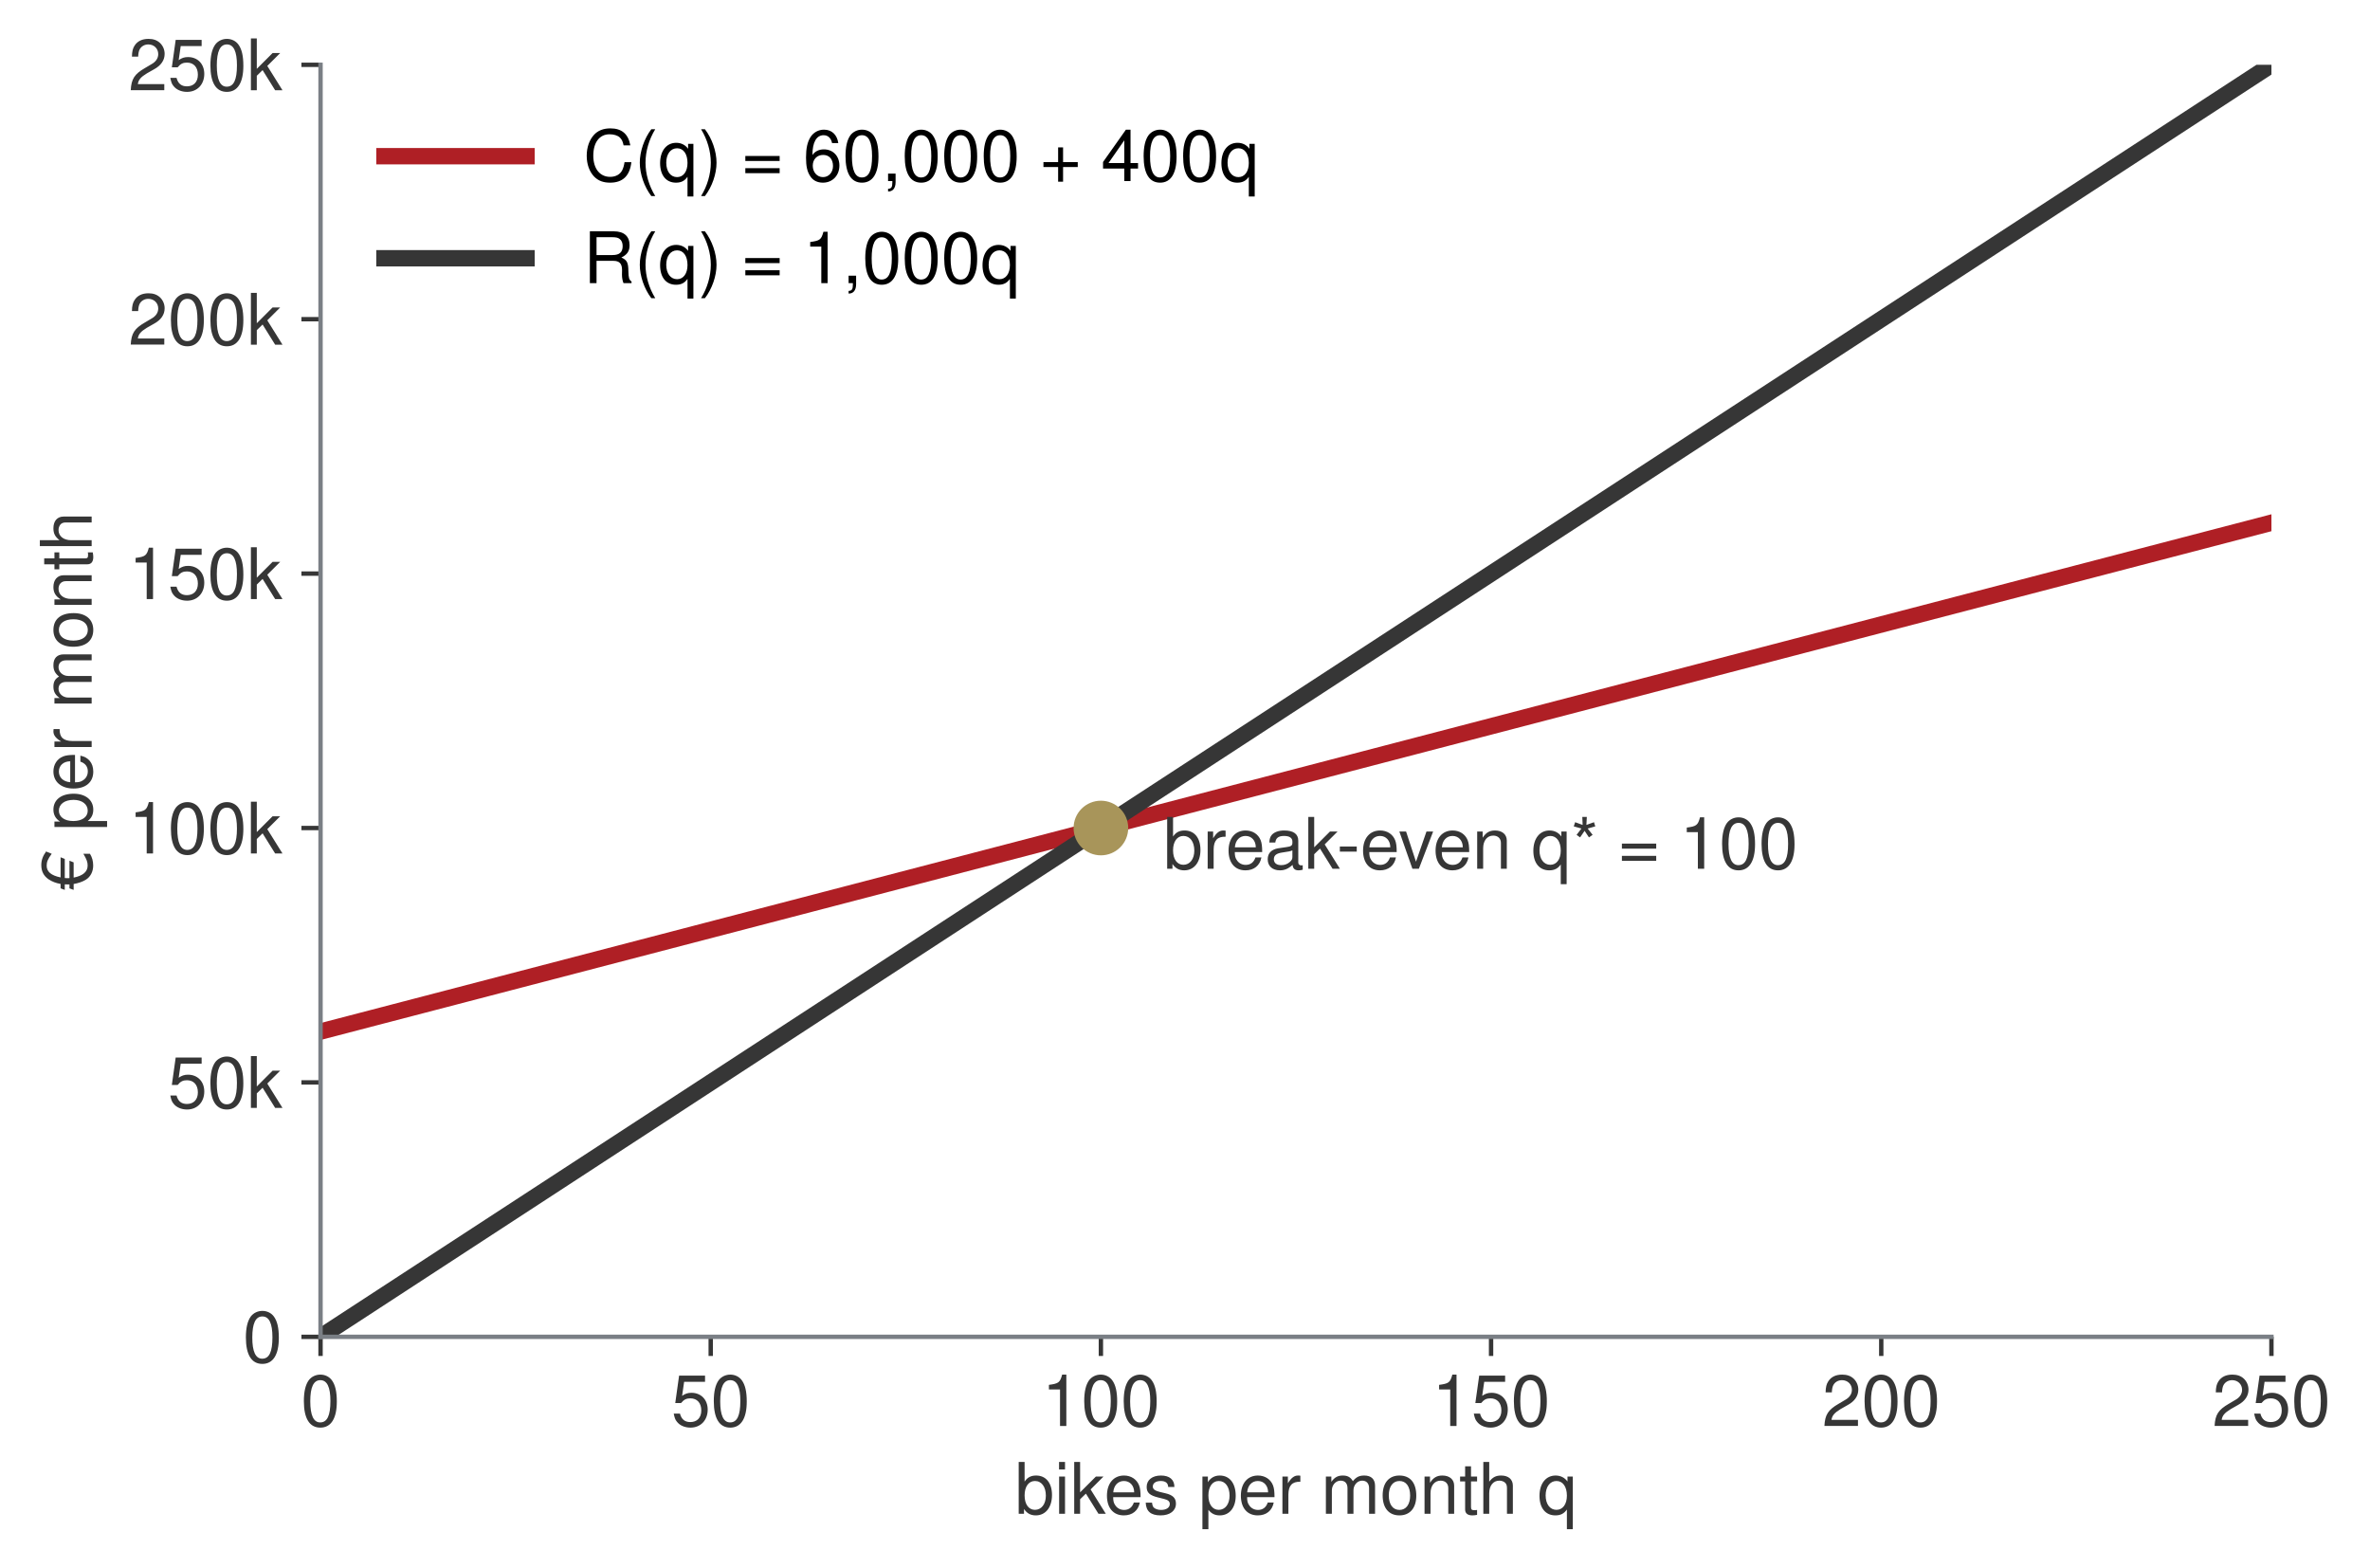
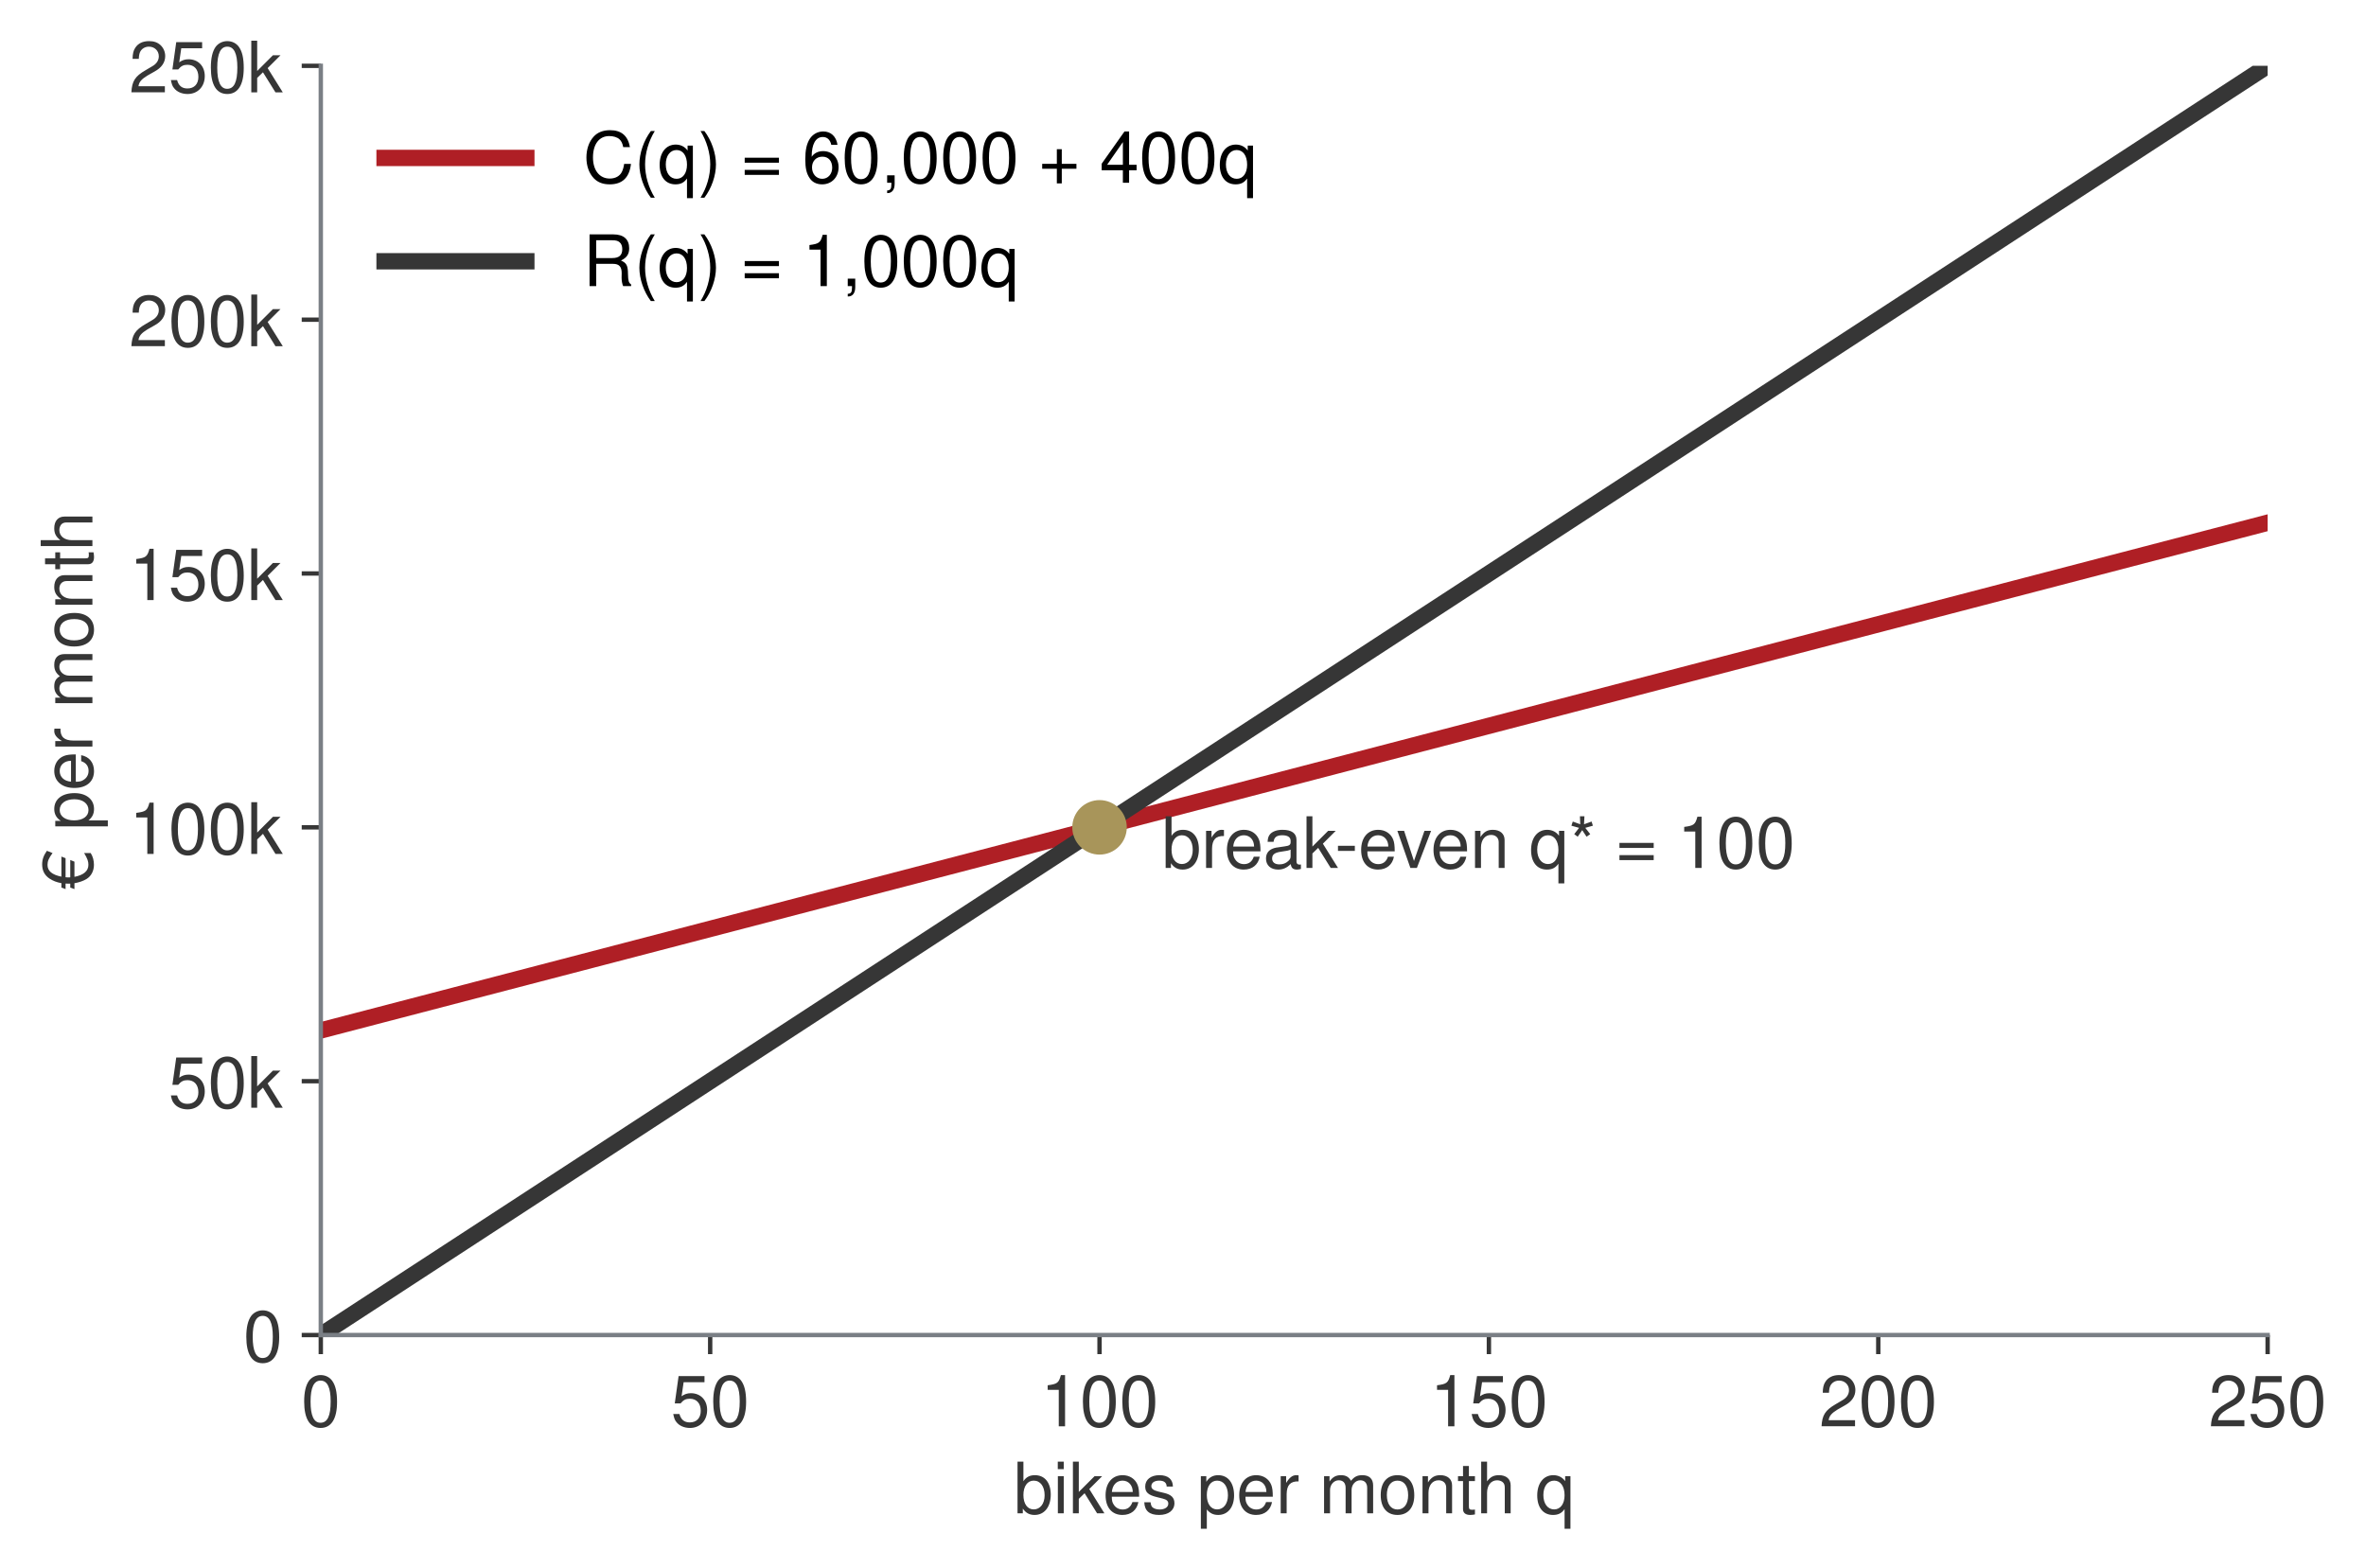
- <svg xmlns="http://www.w3.org/2000/svg" xmlns:xlink="http://www.w3.org/1999/xlink" width="433.841pt" height="287.012pt" viewBox="0 0 433.841 287.012" version="1.1">
+ <svg xmlns="http://www.w3.org/2000/svg" xmlns:xlink="http://www.w3.org/1999/xlink" width="434.011pt" height="287.542pt" viewBox="0 0 434.011 287.542" version="1.1">
  <defs>
    <style type="text/css">*{stroke-linejoin: round; stroke-linecap: butt}</style>
  </defs>
  <g id="figure_1">
    <g id="patch_1">
-       <path d="M 0 287.012  L 433.841 287.012  L 433.841 0  L 0 0  L 0 287.012  z " style="fill: none" />
+       <path d="M 0 287.542  L 434.011 287.542  L 434.011 0  L 0 0  L 0 287.542  z " style="fill: none" />
    </g>
    <g id="axes_1">
      <g id="patch_2">
-         <path d="M 58.677 244.711  L 415.797 244.711  L 415.797 11.863  L 58.677 11.863  L 58.677 244.711  z " style="fill: none" />
+         <path d="M 58.847 244.923  L 415.967 244.923  L 415.967 12.075  L 58.847 12.075  L 58.847 244.923  z " style="fill: none" />
      </g>
      <g id="matplotlib.axis_1">
        <g id="xtick_1">
          <g id="line2d_1">
            <defs>
-               <path id="m325a21a35a" d="M 0 0  L 0 3.5  " style="stroke: #363636; stroke-width: 0.8" />
+               <path id="mcaed6a3f7a" d="M 0 0  L 0 3.5  " style="stroke: #363636; stroke-width: 0.8" />
            </defs>
            <g>
-               <use xlink:href="#m325a21a35a" x="58.677" y="244.711" style="fill: #363636; stroke: #363636; stroke-width: 0.8" />
+               <use xlink:href="#mcaed6a3f7a" x="58.847" y="244.923" style="fill: #363636; stroke: #363636; stroke-width: 0.8" />
            </g>
          </g>
          <g id="text_1">
-             <text style="font-size: 13px; font-family: 'Source Sans 3', 'Source Sans Pro', 'Helvetica', 'Arial'; text-anchor: middle; fill: #363636" x="58.677" y="261.036" transform="rotate(-0 58.67672 261.0362)">0</text>
+             <text style="font-size: 13px; font-family: 'Source Sans 3', 'Source Sans Pro', 'Helvetica', 'Arial'; text-anchor: middle; fill: #363636" x="58.847" y="261.673" transform="rotate(-0 58.84734 261.673)">0</text>
          </g>
        </g>
        <g id="xtick_2">
          <g id="line2d_2">
            <g>
-               <use xlink:href="#m325a21a35a" x="130.101" y="244.711" style="fill: #363636; stroke: #363636; stroke-width: 0.8" />
+               <use xlink:href="#mcaed6a3f7a" x="130.271" y="244.923" style="fill: #363636; stroke: #363636; stroke-width: 0.8" />
            </g>
          </g>
          <g id="text_2">
-             <text style="font-size: 13px; font-family: 'Source Sans 3', 'Source Sans Pro', 'Helvetica', 'Arial'; text-anchor: middle; fill: #363636" x="130.101" y="261.036" transform="rotate(-0 130.1007 261.0362)">50</text>
+             <text style="font-size: 13px; font-family: 'Source Sans 3', 'Source Sans Pro', 'Helvetica', 'Arial'; text-anchor: middle; fill: #363636" x="130.271" y="261.673" transform="rotate(-0 130.2713 261.673)">50</text>
          </g>
        </g>
        <g id="xtick_3">
          <g id="line2d_3">
            <g>
-               <use xlink:href="#m325a21a35a" x="201.525" y="244.711" style="fill: #363636; stroke: #363636; stroke-width: 0.8" />
+               <use xlink:href="#mcaed6a3f7a" x="201.695" y="244.923" style="fill: #363636; stroke: #363636; stroke-width: 0.8" />
            </g>
          </g>
          <g id="text_3">
-             <text style="font-size: 13px; font-family: 'Source Sans 3', 'Source Sans Pro', 'Helvetica', 'Arial'; text-anchor: middle; fill: #363636" x="201.525" y="261.036" transform="rotate(-0 201.5247 261.0362)">100</text>
+             <text style="font-size: 13px; font-family: 'Source Sans 3', 'Source Sans Pro', 'Helvetica', 'Arial'; text-anchor: middle; fill: #363636" x="201.695" y="261.673" transform="rotate(-0 201.6953 261.673)">100</text>
          </g>
        </g>
        <g id="xtick_4">
          <g id="line2d_4">
            <g>
-               <use xlink:href="#m325a21a35a" x="272.949" y="244.711" style="fill: #363636; stroke: #363636; stroke-width: 0.8" />
+               <use xlink:href="#mcaed6a3f7a" x="273.119" y="244.923" style="fill: #363636; stroke: #363636; stroke-width: 0.8" />
            </g>
          </g>
          <g id="text_4">
-             <text style="font-size: 13px; font-family: 'Source Sans 3', 'Source Sans Pro', 'Helvetica', 'Arial'; text-anchor: middle; fill: #363636" x="272.949" y="261.036" transform="rotate(-0 272.9487 261.0362)">150</text>
+             <text style="font-size: 13px; font-family: 'Source Sans 3', 'Source Sans Pro', 'Helvetica', 'Arial'; text-anchor: middle; fill: #363636" x="273.119" y="261.673" transform="rotate(-0 273.1193 261.673)">150</text>
          </g>
        </g>
        <g id="xtick_5">
          <g id="line2d_5">
            <g>
-               <use xlink:href="#m325a21a35a" x="344.373" y="244.711" style="fill: #363636; stroke: #363636; stroke-width: 0.8" />
+               <use xlink:href="#mcaed6a3f7a" x="344.543" y="244.923" style="fill: #363636; stroke: #363636; stroke-width: 0.8" />
            </g>
          </g>
          <g id="text_5">
-             <text style="font-size: 13px; font-family: 'Source Sans 3', 'Source Sans Pro', 'Helvetica', 'Arial'; text-anchor: middle; fill: #363636" x="344.373" y="261.036" transform="rotate(-0 344.3727 261.0362)">200</text>
+             <text style="font-size: 13px; font-family: 'Source Sans 3', 'Source Sans Pro', 'Helvetica', 'Arial'; text-anchor: middle; fill: #363636" x="344.543" y="261.673" transform="rotate(-0 344.5433 261.673)">200</text>
          </g>
        </g>
        <g id="xtick_6">
          <g id="line2d_6">
            <g>
-               <use xlink:href="#m325a21a35a" x="415.797" y="244.711" style="fill: #363636; stroke: #363636; stroke-width: 0.8" />
+               <use xlink:href="#mcaed6a3f7a" x="415.967" y="244.923" style="fill: #363636; stroke: #363636; stroke-width: 0.8" />
            </g>
          </g>
          <g id="text_6">
-             <text style="font-size: 13px; font-family: 'Source Sans 3', 'Source Sans Pro', 'Helvetica', 'Arial'; text-anchor: middle; fill: #363636" x="415.797" y="261.036" transform="rotate(-0 415.7967 261.0362)">250</text>
+             <text style="font-size: 13px; font-family: 'Source Sans 3', 'Source Sans Pro', 'Helvetica', 'Arial'; text-anchor: middle; fill: #363636" x="415.967" y="261.673" transform="rotate(-0 415.9673 261.673)">250</text>
          </g>
        </g>
        <g id="text_7">
-           <text style="font-size: 13px; font-family: 'Source Sans 3', 'Source Sans Pro', 'Helvetica', 'Arial'; text-anchor: middle; fill: #363636" x="237.237" y="277.102" transform="rotate(-0 237.2367 277.1018)">bikes per month  q</text>
+           <text style="font-size: 13px; font-family: 'Source Sans 3', 'Source Sans Pro', 'Helvetica', 'Arial'; text-anchor: middle; fill: #363636" x="237.407" y="277.632" transform="rotate(-0 237.4073 277.632)">bikes per month  q</text>
        </g>
      </g>
      <g id="matplotlib.axis_2">
        <g id="ytick_1">
          <g id="line2d_7">
            <defs>
-               <path id="m8325544908" d="M 0 0  L -3.5 0  " style="stroke: #363636; stroke-width: 0.8" />
+               <path id="m5a3feb81b2" d="M 0 0  L -3.5 0  " style="stroke: #363636; stroke-width: 0.8" />
            </defs>
            <g>
-               <use xlink:href="#m8325544908" x="58.677" y="244.711" style="fill: #363636; stroke: #363636; stroke-width: 0.8" />
+               <use xlink:href="#m5a3feb81b2" x="58.847" y="244.923" style="fill: #363636; stroke: #363636; stroke-width: 0.8" />
            </g>
          </g>
          <g id="text_8">
-             <text style="font-size: 13px; font-family: 'Source Sans 3', 'Source Sans Pro', 'Helvetica', 'Arial'; text-anchor: end; fill: #363636" x="51.677" y="249.373" transform="rotate(-0 51.67672 249.3735)">0</text>
+             <text style="font-size: 13px; font-family: 'Source Sans 3', 'Source Sans Pro', 'Helvetica', 'Arial'; text-anchor: end; fill: #363636" x="51.847" y="249.798" transform="rotate(-0 51.84734 249.798)">0</text>
          </g>
        </g>
        <g id="ytick_2">
          <g id="line2d_8">
            <g>
-               <use xlink:href="#m8325544908" x="58.677" y="198.141" style="fill: #363636; stroke: #363636; stroke-width: 0.8" />
+               <use xlink:href="#m5a3feb81b2" x="58.847" y="198.353" style="fill: #363636; stroke: #363636; stroke-width: 0.8" />
            </g>
          </g>
          <g id="text_9">
-             <text style="font-size: 13px; font-family: 'Source Sans 3', 'Source Sans Pro', 'Helvetica', 'Arial'; text-anchor: end; fill: #363636" x="51.677" y="202.804" transform="rotate(-0 51.67672 202.8039)">50k</text>
+             <text style="font-size: 13px; font-family: 'Source Sans 3', 'Source Sans Pro', 'Helvetica', 'Arial'; text-anchor: end; fill: #363636" x="51.847" y="203.228" transform="rotate(-0 51.84734 203.2284)">50k</text>
          </g>
        </g>
        <g id="ytick_3">
          <g id="line2d_9">
            <g>
-               <use xlink:href="#m8325544908" x="58.677" y="151.572" style="fill: #363636; stroke: #363636; stroke-width: 0.8" />
+               <use xlink:href="#m5a3feb81b2" x="58.847" y="151.784" style="fill: #363636; stroke: #363636; stroke-width: 0.8" />
            </g>
          </g>
          <g id="text_10">
-             <text style="font-size: 13px; font-family: 'Source Sans 3', 'Source Sans Pro', 'Helvetica', 'Arial'; text-anchor: end; fill: #363636" x="51.677" y="156.234" transform="rotate(-0 51.67672 156.2343)">100k</text>
+             <text style="font-size: 13px; font-family: 'Source Sans 3', 'Source Sans Pro', 'Helvetica', 'Arial'; text-anchor: end; fill: #363636" x="51.847" y="156.659" transform="rotate(-0 51.84734 156.6588)">100k</text>
          </g>
        </g>
        <g id="ytick_4">
          <g id="line2d_10">
            <g>
-               <use xlink:href="#m8325544908" x="58.677" y="105.002" style="fill: #363636; stroke: #363636; stroke-width: 0.8" />
+               <use xlink:href="#m5a3feb81b2" x="58.847" y="105.214" style="fill: #363636; stroke: #363636; stroke-width: 0.8" />
            </g>
          </g>
          <g id="text_11">
-             <text style="font-size: 13px; font-family: 'Source Sans 3', 'Source Sans Pro', 'Helvetica', 'Arial'; text-anchor: end; fill: #363636" x="51.677" y="109.665" transform="rotate(-0 51.67672 109.6647)">150k</text>
+             <text style="font-size: 13px; font-family: 'Source Sans 3', 'Source Sans Pro', 'Helvetica', 'Arial'; text-anchor: end; fill: #363636" x="51.847" y="110.089" transform="rotate(-0 51.84734 110.0892)">150k</text>
          </g>
        </g>
        <g id="ytick_5">
          <g id="line2d_11">
            <g>
-               <use xlink:href="#m8325544908" x="58.677" y="58.432" style="fill: #363636; stroke: #363636; stroke-width: 0.8" />
+               <use xlink:href="#m5a3feb81b2" x="58.847" y="58.645" style="fill: #363636; stroke: #363636; stroke-width: 0.8" />
            </g>
          </g>
          <g id="text_12">
-             <text style="font-size: 13px; font-family: 'Source Sans 3', 'Source Sans Pro', 'Helvetica', 'Arial'; text-anchor: end; fill: #363636" x="51.677" y="63.095" transform="rotate(-0 51.67672 63.09507)">200k</text>
+             <text style="font-size: 13px; font-family: 'Source Sans 3', 'Source Sans Pro', 'Helvetica', 'Arial'; text-anchor: end; fill: #363636" x="51.847" y="63.52" transform="rotate(-0 51.84734 63.5196)">200k</text>
          </g>
        </g>
        <g id="ytick_6">
          <g id="line2d_12">
            <g>
-               <use xlink:href="#m8325544908" x="58.677" y="11.863" style="fill: #363636; stroke: #363636; stroke-width: 0.8" />
+               <use xlink:href="#m5a3feb81b2" x="58.847" y="12.075" style="fill: #363636; stroke: #363636; stroke-width: 0.8" />
            </g>
          </g>
          <g id="text_13">
-             <text style="font-size: 13px; font-family: 'Source Sans 3', 'Source Sans Pro', 'Helvetica', 'Arial'; text-anchor: end; fill: #363636" x="51.677" y="16.525" transform="rotate(-0 51.67672 16.52547)">250k</text>
+             <text style="font-size: 13px; font-family: 'Source Sans 3', 'Source Sans Pro', 'Helvetica', 'Arial'; text-anchor: end; fill: #363636" x="51.847" y="16.95" transform="rotate(-0 51.84734 16.95)">250k</text>
          </g>
        </g>
        <g id="text_14">
-           <text style="font-size: 13px; font-family: 'Source Sans 3', 'Source Sans Pro', 'Helvetica', 'Arial'; text-anchor: middle; fill: #363636" x="16.779" y="128.287" transform="rotate(-90 16.77938 128.2867)">€ per month</text>
+           <text style="font-size: 13px; font-family: 'Source Sans 3', 'Source Sans Pro', 'Helvetica', 'Arial'; text-anchor: middle; fill: #363636" x="16.95" y="128.499" transform="rotate(-90 16.95 128.499)">€ per month</text>
        </g>
      </g>
      <g id="line2d_13">
-         <path d="M 58.677 188.827  L 415.797 95.688  " clip-path="url(#p7c86c8d761)" style="fill: none; stroke: #af1f25; stroke-width: 3; stroke-linecap: square" />
+         <path d="M 58.847 189.039  L 415.967 95.9  " clip-path="url(#p6cc7b04a65)" style="fill: none; stroke: #af1f25; stroke-width: 3; stroke-linecap: square" />
      </g>
      <g id="line2d_14">
-         <path d="M 58.677 244.711  L 415.797 11.863  " clip-path="url(#p7c86c8d761)" style="fill: none; stroke: #363636; stroke-width: 3; stroke-linecap: square" />
+         <path d="M 58.847 244.923  L 415.967 12.075  " clip-path="url(#p6cc7b04a65)" style="fill: none; stroke: #363636; stroke-width: 3; stroke-linecap: square" />
      </g>
      <g id="line2d_15">
        <defs>
-           <path id="m8af4c02638" d="M 0 4.5  C 1.193 4.5 2.338 4.026 3.182 3.182  C 4.026 2.338 4.5 1.193 4.5 0  C 4.5 -1.193 4.026 -2.338 3.182 -3.182  C 2.338 -4.026 1.193 -4.5 0 -4.5  C -1.193 -4.5 -2.338 -4.026 -3.182 -3.182  C -4.026 -2.338 -4.5 -1.193 -4.5 0  C -4.5 1.193 -4.026 2.338 -3.182 3.182  C -2.338 4.026 -1.193 4.5 0 4.5  z " style="stroke: #a8955a" />
+           <path id="mfe05252cb7" d="M 0 4.5  C 1.193 4.5 2.338 4.026 3.182 3.182  C 4.026 2.338 4.5 1.193 4.5 0  C 4.5 -1.193 4.026 -2.338 3.182 -3.182  C 2.338 -4.026 1.193 -4.5 0 -4.5  C -1.193 -4.5 -2.338 -4.026 -3.182 -3.182  C -4.026 -2.338 -4.5 -1.193 -4.5 0  C -4.5 1.193 -4.026 2.338 -3.182 3.182  C -2.338 4.026 -1.193 4.5 0 4.5  z " style="stroke: #a8955a" />
        </defs>
-         <g clip-path="url(#p7c86c8d761)">
-           <use xlink:href="#m8af4c02638" x="201.525" y="151.572" style="fill: #a8955a; stroke: #a8955a" />
+         <g clip-path="url(#p6cc7b04a65)">
+           <use xlink:href="#mfe05252cb7" x="201.695" y="151.784" style="fill: #a8955a; stroke: #a8955a" />
        </g>
      </g>
      <g id="patch_3">
-         <path d="M 58.677 244.711  L 58.677 11.863  " style="fill: none; stroke: #7a7f85; stroke-width: 0.8; stroke-linejoin: miter; stroke-linecap: square" />
+         <path d="M 58.847 244.923  L 58.847 12.075  " style="fill: none; stroke: #7a7f85; stroke-width: 0.8; stroke-linejoin: miter; stroke-linecap: square" />
      </g>
      <g id="patch_4">
-         <path d="M 58.677 244.711  L 415.797 244.711  " style="fill: none; stroke: #7a7f85; stroke-width: 0.8; stroke-linejoin: miter; stroke-linecap: square" />
+         <path d="M 58.847 244.923  L 415.967 244.923  " style="fill: none; stroke: #7a7f85; stroke-width: 0.8; stroke-linejoin: miter; stroke-linecap: square" />
      </g>
      <g id="text_15">
-         <text style="font-size: 13px; font-family: 'Source Sans 3', 'Source Sans Pro', 'Helvetica', 'Arial'; text-anchor: start; fill: #363636" x="212.953" y="159.023" transform="rotate(-0 212.9526 159.0227)">break-even  q* = 100</text>
+         <text style="font-size: 13px; font-family: 'Source Sans 3', 'Source Sans Pro', 'Helvetica', 'Arial'; text-anchor: start; fill: #363636" x="213.123" y="159.235" transform="rotate(-0 213.1232 159.2349)">break-even  q* = 100</text>
      </g>
      <g id="legend_1">
        <g id="line2d_16">
-           <path d="M 70.377 28.592  L 83.377 28.592  L 96.377 28.592  " style="fill: none; stroke: #af1f25; stroke-width: 3; stroke-linecap: square" />
+           <path d="M 70.547 28.975  L 83.547 28.975  L 96.547 28.975  " style="fill: none; stroke: #af1f25; stroke-width: 3; stroke-linecap: square" />
        </g>
        <g id="text_16">
-           <text style="font-size: 13px; font-family: 'Source Sans 3', 'Source Sans Pro', 'Helvetica', 'Arial'; text-anchor: start" x="106.777" y="33.142" transform="rotate(-0 106.7767 33.14211)">C(q) = 60,000 + 400q</text>
+           <text style="font-size: 13px; font-family: 'Source Sans 3', 'Source Sans Pro', 'Helvetica', 'Arial'; text-anchor: start" x="106.947" y="33.525" transform="rotate(-0 106.9473 33.525)">C(q) = 60,000 + 400q</text>
        </g>
        <g id="line2d_17">
-           <path d="M 70.377 47.28  L 83.377 47.28  L 96.377 47.28  " style="fill: none; stroke: #363636; stroke-width: 3; stroke-linecap: square" />
+           <path d="M 70.547 47.935  L 83.547 47.935  L 96.547 47.935  " style="fill: none; stroke: #363636; stroke-width: 3; stroke-linecap: square" />
        </g>
        <g id="text_17">
-           <text style="font-size: 13px; font-family: 'Source Sans 3', 'Source Sans Pro', 'Helvetica', 'Arial'; text-anchor: start" x="106.777" y="51.83" transform="rotate(-0 106.7767 51.82961)">R(q) = 1,000q</text>
+           <text style="font-size: 13px; font-family: 'Source Sans 3', 'Source Sans Pro', 'Helvetica', 'Arial'; text-anchor: start" x="106.947" y="52.485" transform="rotate(-0 106.9473 52.48469)">R(q) = 1,000q</text>
        </g>
      </g>
    </g>
  </g>
  <defs>
-     <clipPath id="p7c86c8d761">
-       <rect x="58.677" y="11.863" width="357.12" height="232.848" />
+     <clipPath id="p6cc7b04a65">
+       <rect x="58.847" y="12.075" width="357.12" height="232.848" />
    </clipPath>
  </defs>
</svg>
